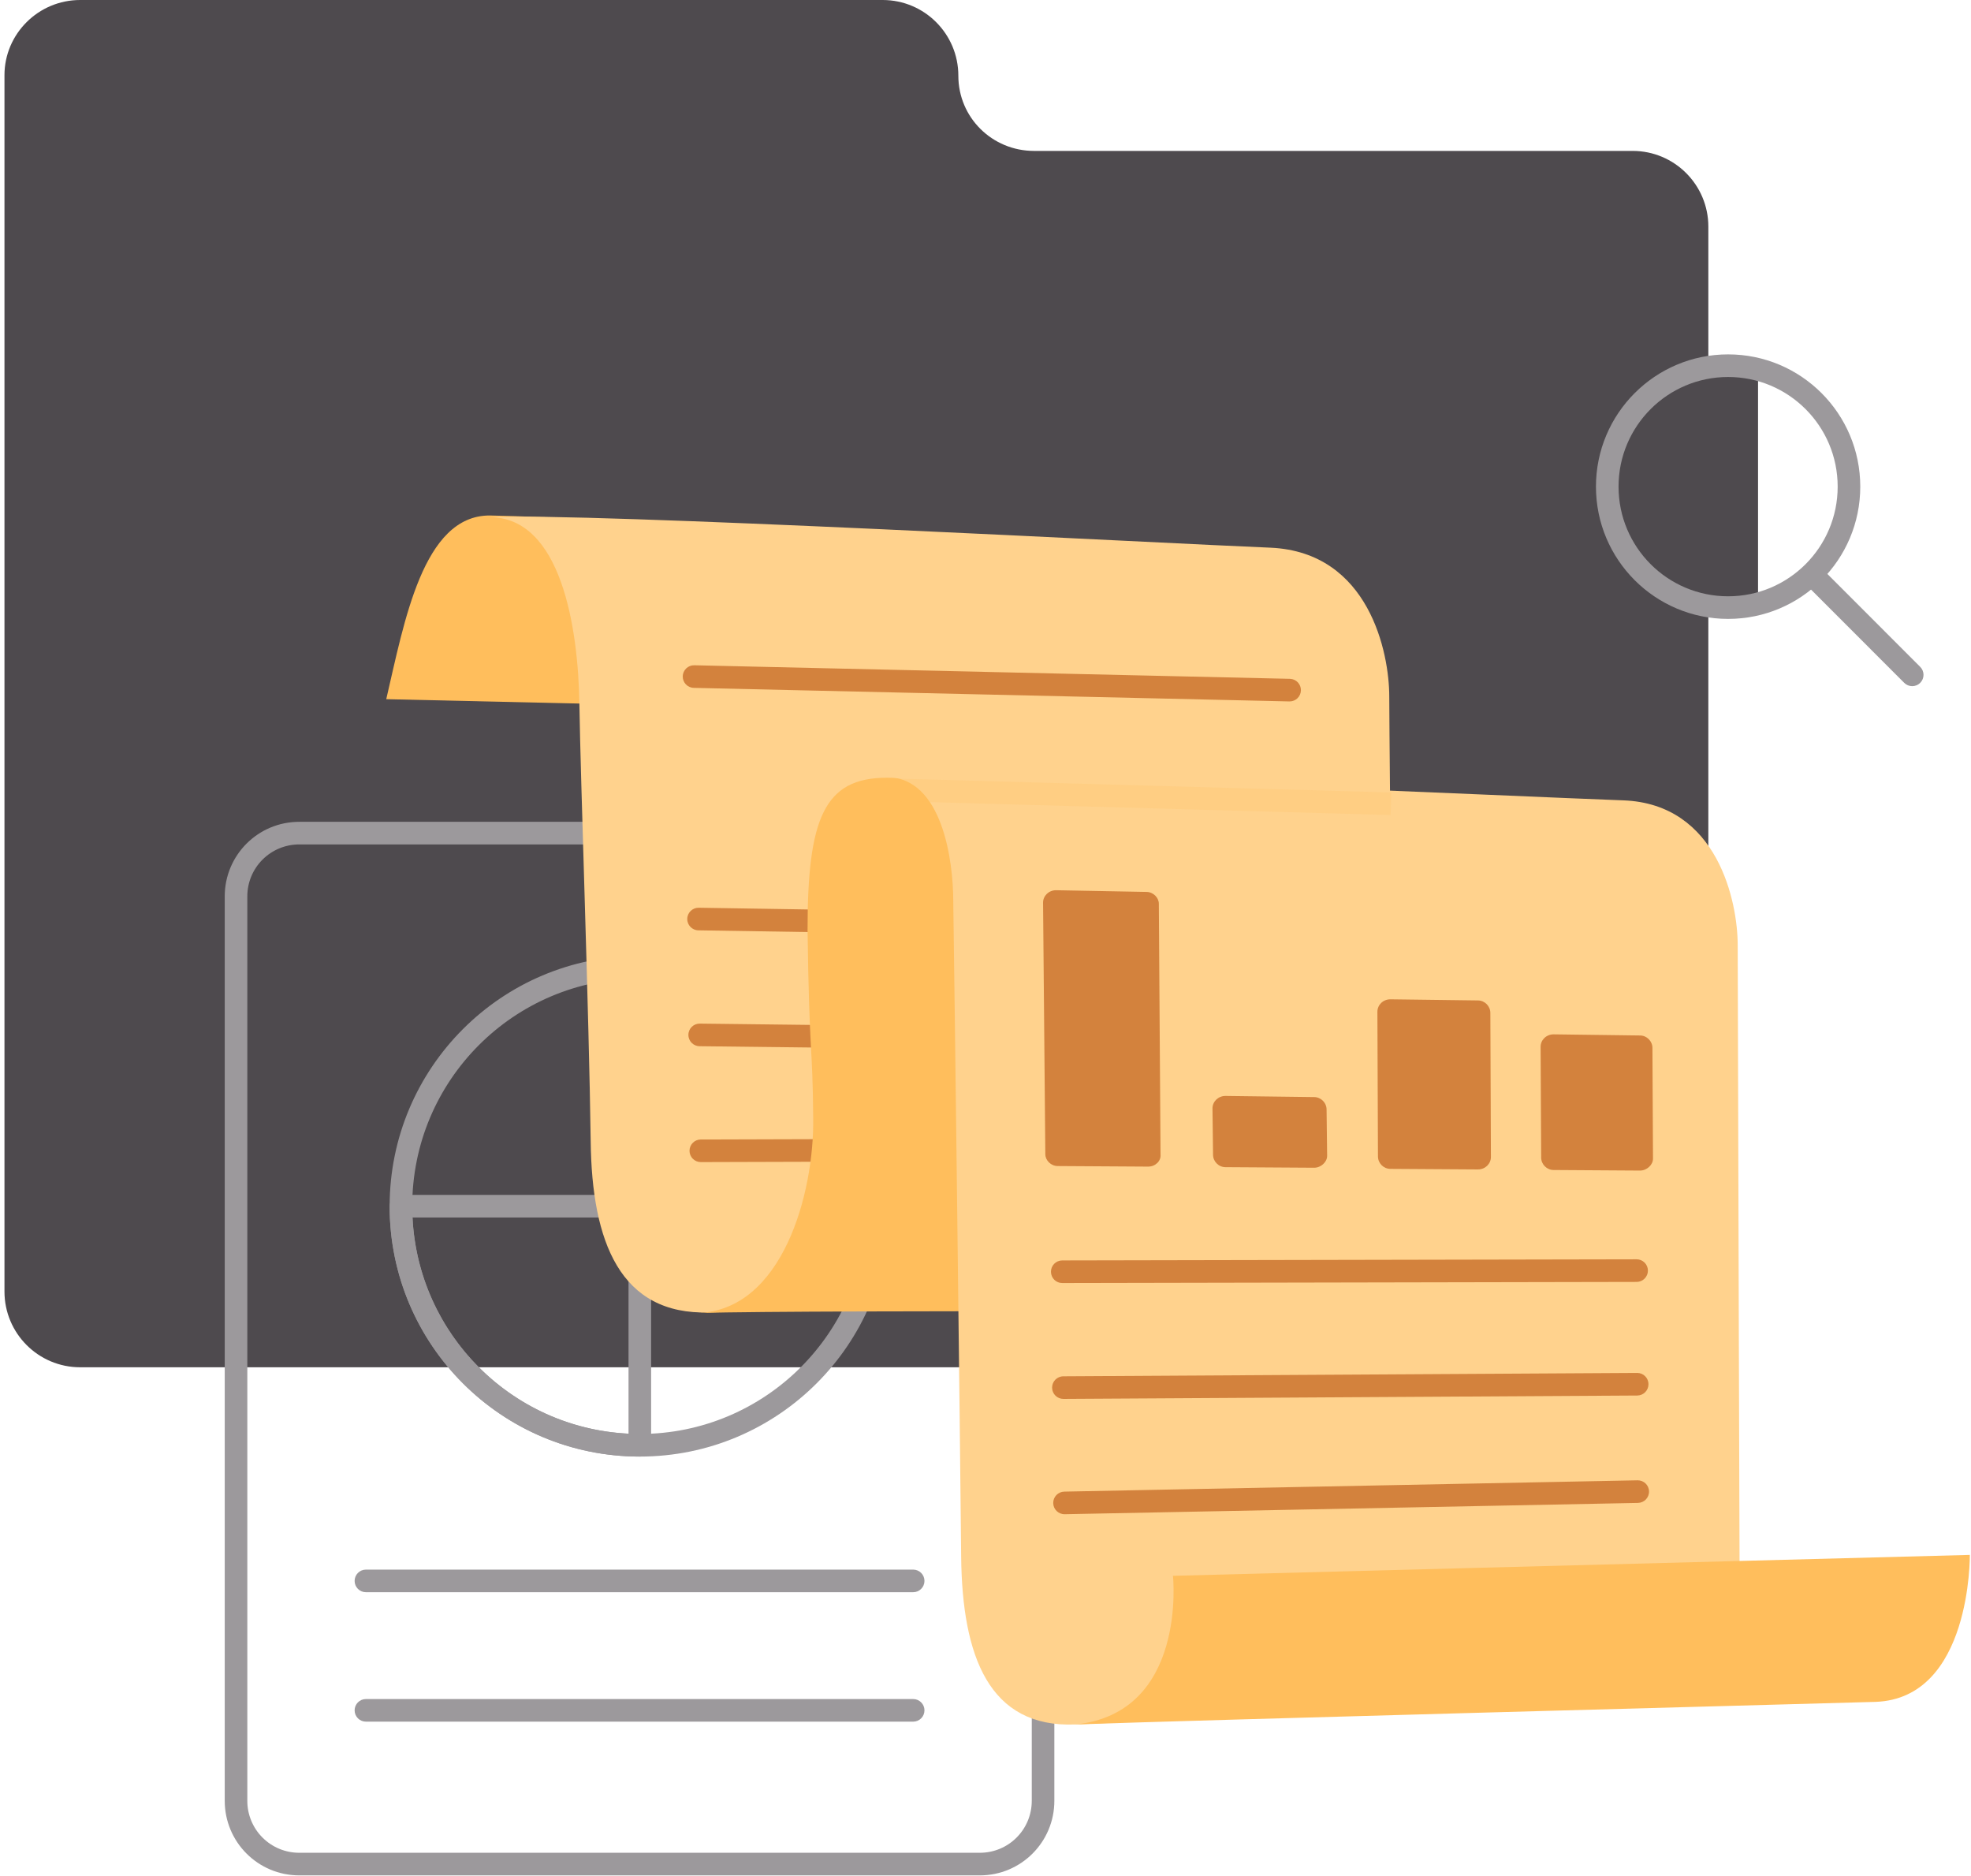
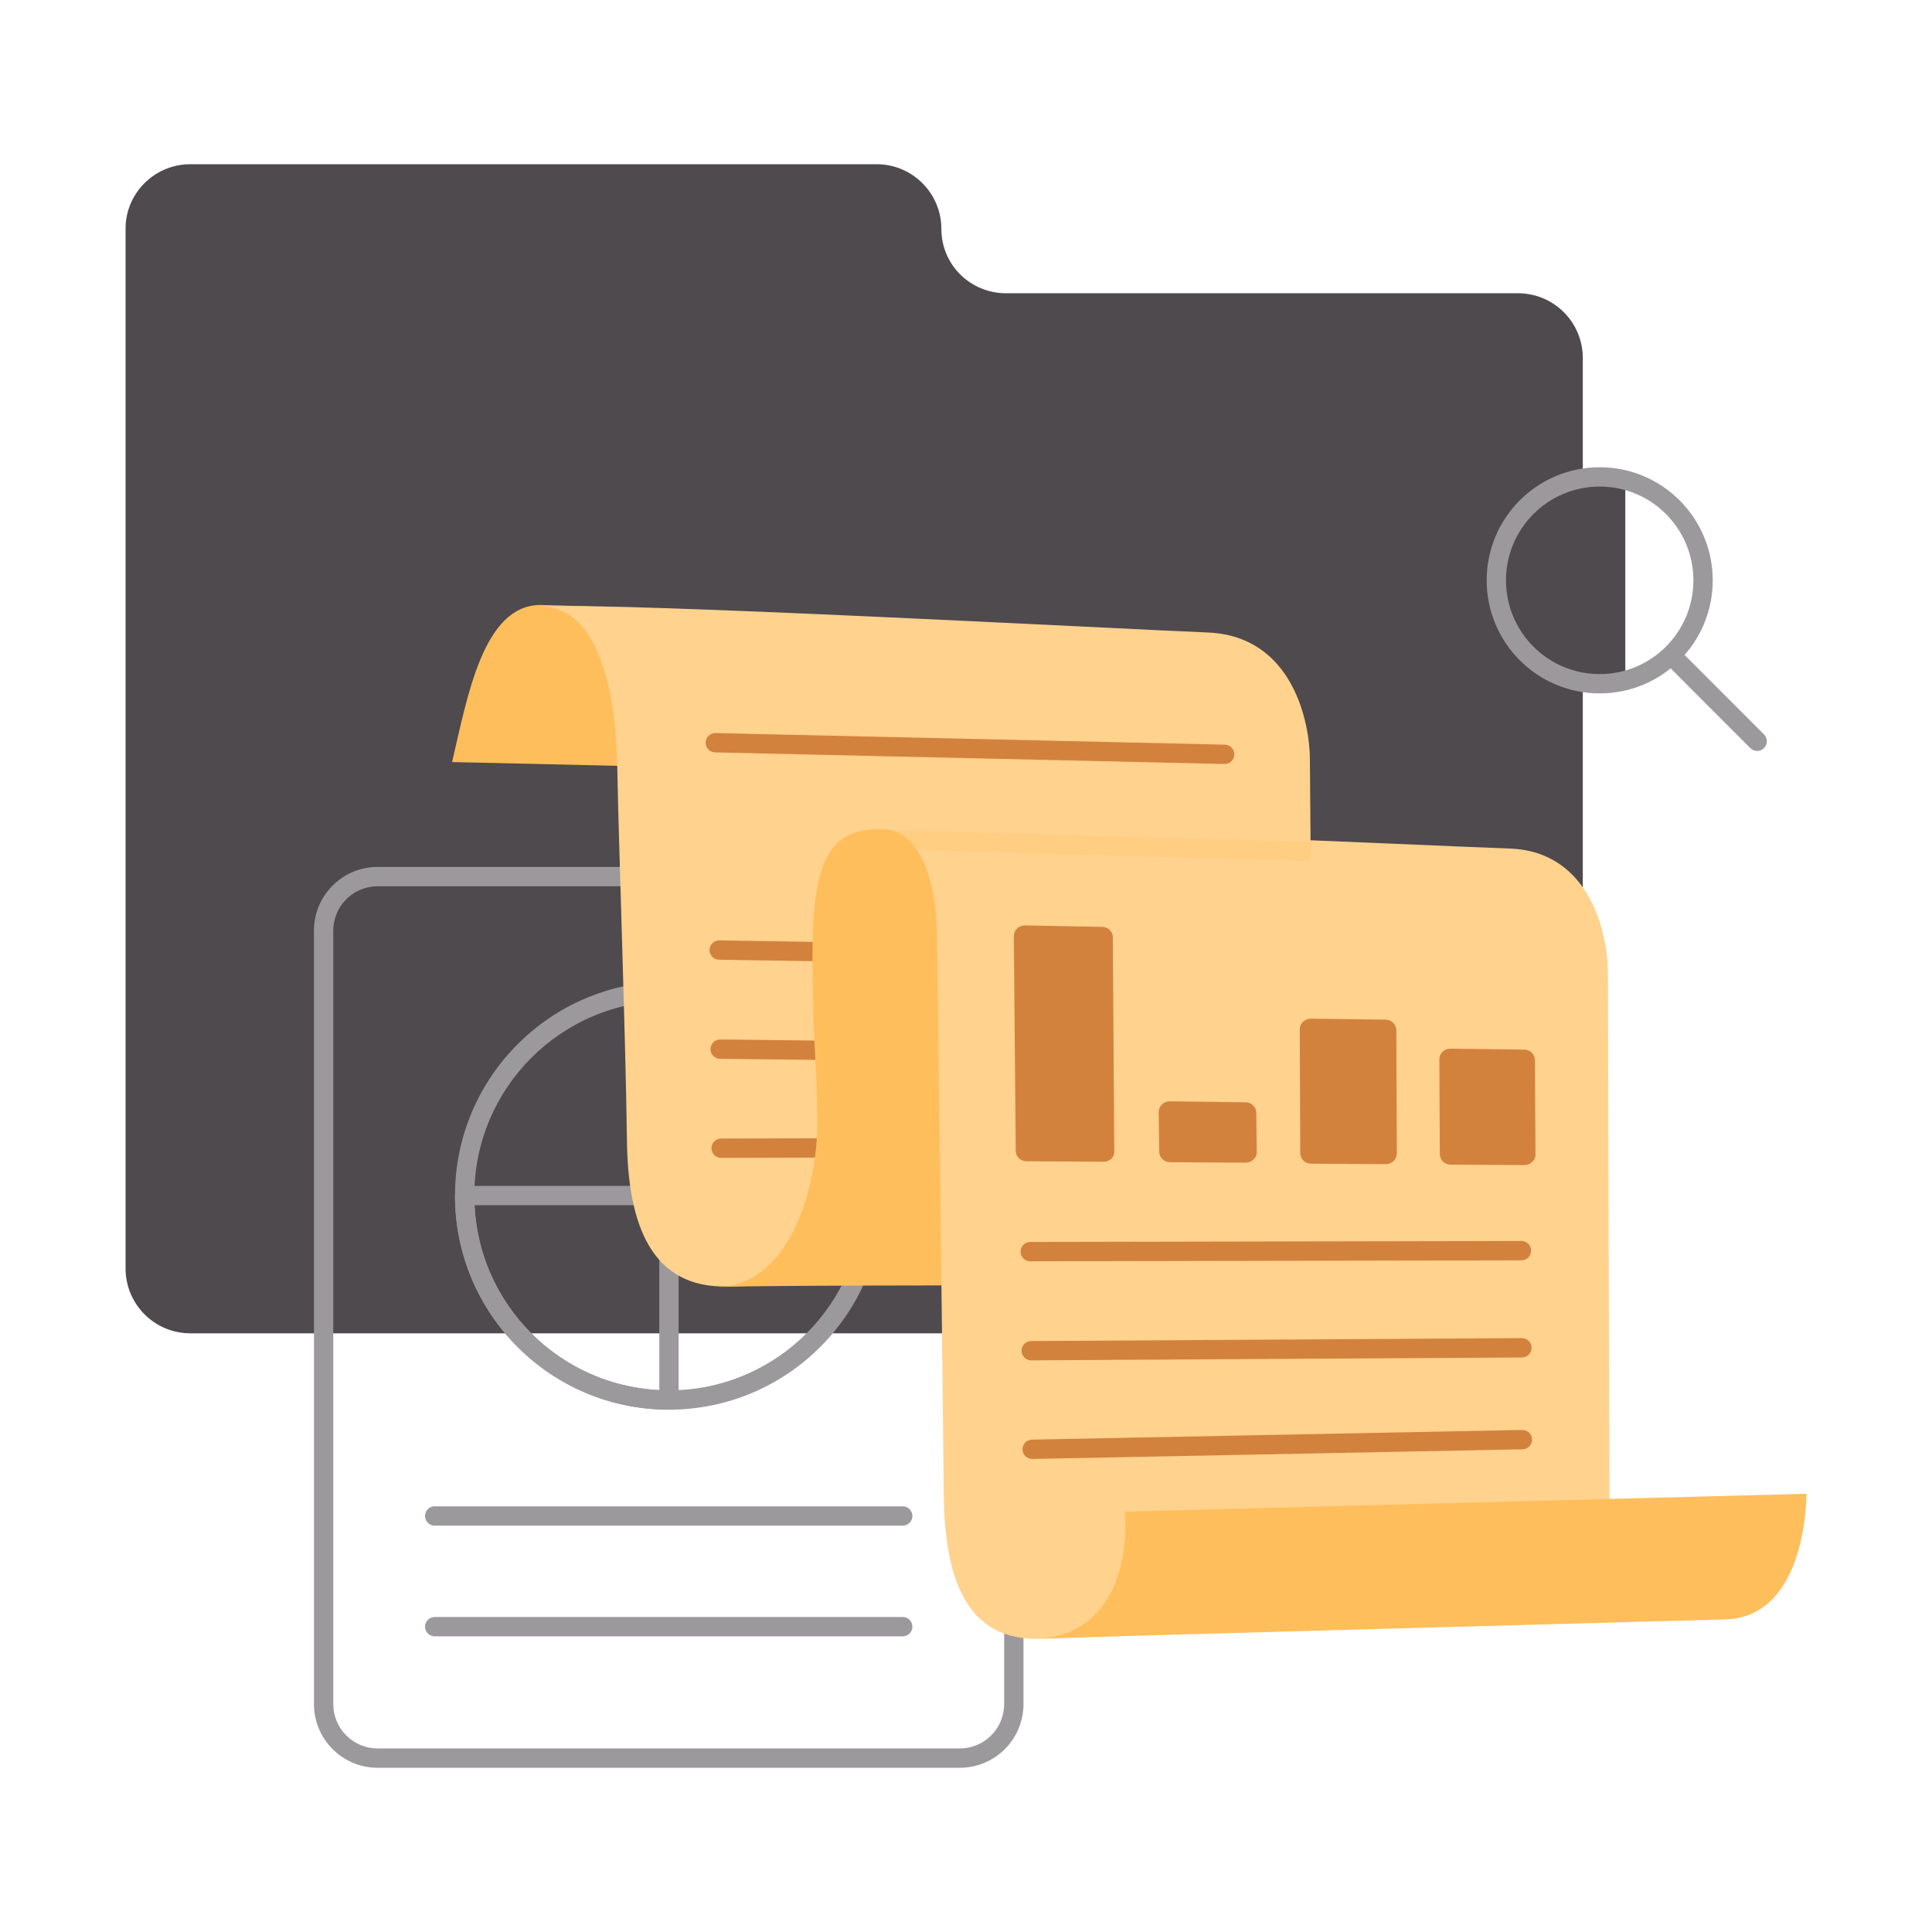
- <svg xmlns="http://www.w3.org/2000/svg" width="349" height="332" fill="none" viewBox="0 0 349 332">
-   <path fill="#4E4A4E" d="M169.692 13.408c0-7.404-6-13.408-13.4-13.408h-142.1c-7.4 0-13.4 6.004-13.4 13.308V228.64c0 7.404 6 13.408 13.4 13.408h274.9c7.4 0 13.4-6.004 13.4-13.408V40.124c0-7.404-6-13.408-13.4-13.408h-106c-7.4 0-13.4-5.903-13.4-13.308" />
-   <path fill="#9C999C" fill-rule="evenodd" d="M52.992 149.489a9.184 9.184 0 0 0-9.2 9.205v160.098a9.184 9.184 0 0 0 9.2 9.205h120.5c5.095 0 9.2-4.107 9.2-9.205V158.694a9.185 9.185 0 0 0-9.2-9.205zm-13.2 9.205c0-7.309 5.895-13.208 13.2-13.208h120.5c7.305 0 13.2 5.899 13.2 13.208v160.098c0 7.309-5.895 13.208-13.2 13.208h-120.5c-7.305 0-13.2-5.899-13.2-13.208z" clip-rule="evenodd" />
-   <path fill="#9C999C" fill-rule="evenodd" d="M68.992 213.531c0-24.481 19.834-44.327 44.3-44.327s44.3 19.846 44.3 44.327-19.834 44.327-44.3 44.327-44.3-19.846-44.3-44.327m44.3-40.324c-22.257 0-40.3 18.053-40.3 40.324s18.043 40.324 40.3 40.324 40.3-18.053 40.3-40.324-18.043-40.324-40.3-40.324" clip-rule="evenodd" />
-   <path fill="#9C999C" fill-rule="evenodd" d="M68.992 213.529a2 2 0 0 1 2-2.002h42.3a2 2 0 0 1 2 2.002v42.325a2 2 0 0 1-2 2.001c-24.505 0-44.3-19.807-44.3-44.326m4.048 2.001c1.007 20.712 17.552 37.268 38.252 38.275V215.53zm-10.248 64.339a2 2 0 0 1 2-2.001h96.9a2 2 0 0 1 0 4.002h-96.9a2 2 0 0 1-2-2.001m0 22.914a2 2 0 0 1 2-2.001h96.9a2 2 0 0 1 0 4.002h-96.9a2 2 0 0 1-2-2.001" clip-rule="evenodd" />
-   <path fill="#FFBE5C" d="m213.592 127.078-.2-29.818s-108.3-5.704-126.7-6.004c-11.8 0-15.1 18.811-18.3 32.52z" />
-   <path fill="#FFD28D" d="M125.592 232.341c-15.8.5-20.8-12.507-21-30.318-.3-22.614-1.8-63.839-2-77.347s-3.2-33.12-15.9-33.12c16.4-.9 120.7 4.703 138.3 5.403 17.5.8 21 18.711 21 26.316 0 7.505 1 105.664 1 105.664s-104 2.902-121.4 3.402" />
-   <path fill="#D3823D" fill-rule="evenodd" d="M121.692 162.666a2 2 0 0 1 2.031-1.969l101.7 1.601a2 2 0 0 1 1.968 2.032 2 2 0 0 1-2.031 1.969l-101.7-1.601a2 2 0 0 1-1.968-2.032m.2 20.52a2 2 0 0 1 2.023-1.977l101.6 1.201a2 2 0 1 1-.047 4.002l-101.6-1.201a2 2 0 0 1-1.976-2.025m105.7 20.232a2 2 0 0 1-1.995 2.007l-101.5.3a2 2 0 0 1-.011-4.002l101.5-.3a2 2 0 0 1 2.006 1.995" clip-rule="evenodd" />
-   <path fill="#FFBE5C" d="M156.992 137.683c-11.1 0-14 7.304-14 26.916.3 22.614.9 20.112 1 33.32.2 13.208-5.4 34.221-20.6 34.521 23.2-.6 122.9-.1 140.6-.5 17.6-.4 20.9-12.408 20.9-27.217s-.5-62.338-.5-62.338-109.6-4.602-127.4-4.702" />
-   <path fill="#FFD28D" d="M190.391 305.284c-15.3.601-20-12.107-20.2-29.618-.2-22.113-1.2-102.962-1.4-116.17 0-7.005-1.9-21.914-11.8-21.914 15.9-1.1 113.4 3.503 130.4 4.103 16.9.6 20.3 18.211 20.3 25.615 0 7.405.4 132.381.4 132.381s-100.9 4.903-117.7 5.603" />
-   <path fill="#FFBE5C" fill-rule="evenodd" d="m246.236 144.288-89.3-2.502.112-4.001 89.3 2.502z" clip-rule="evenodd" opacity=".2" />
-   <path fill="#D3823D" fill-rule="evenodd" d="m187.292 206.425 16 .1c1.3 0 2.3-1 2.2-2.101l-.3-44.427c0-1.101-1-2.101-2.2-2.101l-16-.3c-1.3 0-2.3 1-2.3 2.201l.4 44.527c0 1.101 1 2.101 2.2 2.101m29.7.199 15.7.1c1.2 0 2.3-1.001 2.3-2.101l-.1-8.205c0-1.201-1-2.202-2.2-2.202l-15.7-.2c-1.3 0-2.3 1.001-2.3 2.202l.1 8.205c0 1.2 1 2.201 2.2 2.201m44.7.402-15.5-.1a2.22 2.22 0 0 1-2.2-2.202l-.1-25.615c0-1.201 1-2.202 2.3-2.202l15.5.201c1.2 0 2.2 1 2.2 2.201l.1 25.515c0 1.201-1 2.202-2.3 2.202m13.4.1 15.3.1c1.2 0 2.3-1.001 2.3-2.101l-.1-19.612c0-1.201-1-2.202-2.2-2.202l-15.3-.2c-1.3 0-2.3 1.001-2.3 2.202l.1 19.611c0 1.201 1 2.202 2.2 2.202m-154.2-87.399a2 2 0 0 1 2.045-1.955l105.5 2.401a2.002 2.002 0 0 1-.091 4.002l-105.5-2.402a2 2 0 0 1-1.954-2.046m170.9 105.206a2 2 0 0 1-1.996 2.005l-101.7.2a2 2 0 0 1-.008-4.003l101.7-.2a2 2 0 0 1 2.004 1.998m.1 20.104a2 2 0 0 1-1.989 2.013l-101.6.6a2 2 0 0 1-2.011-1.989 2 2 0 0 1 1.988-2.013l101.6-.6a2 2 0 0 1 2.012 1.989m.099 18.984a2 2 0 0 1-1.96 2.04l-101.5 2.001a2 2 0 0 1-.079-4.001l101.5-2.002a2 2 0 0 1 2.039 1.962" clip-rule="evenodd" />
-   <path fill="#FFBE5C" d="M190.392 305.284c19.9-2.001 17.3-26.316 17.3-26.316l141.1-3.702s.3 25.416-16.7 26.016c-17.2.5-119.3 3.202-141.7 4.002" />
-   <path fill="#4E4A4E" d="M311.292 65.338c-11.5-2.902-23.2 4.002-26.1 15.51-2.9 11.506 4 23.213 15.5 26.115 3.6.901 7.3.901 10.6 0z" />
-   <path fill="#9C999C" fill-rule="evenodd" d="M282.592 86.15c0-12.93 10.476-23.414 23.4-23.414s23.4 10.483 23.4 23.414-10.477 23.415-23.4 23.415c-12.924 0-23.4-10.483-23.4-23.415m23.4-19.411c-10.715 0-19.4 8.69-19.4 19.411s8.685 19.412 19.4 19.412 19.4-8.69 19.4-19.412c0-10.72-8.686-19.411-19.4-19.411" clip-rule="evenodd" />
-   <path fill="#9C999C" fill-rule="evenodd" d="M319.878 100.745a2 2 0 0 1 2.828 0l17.3 17.311a2 2 0 1 1-2.828 2.83l-17.3-17.311a2 2 0 0 1 0-2.83" clip-rule="evenodd" />
+ <svg xmlns="http://www.w3.org/2000/svg" width="400" height="400" fill="none" viewBox="0 0 400 400">
+   <path fill="#4E4A4E" d="M194.9 47.408c0-7.404-6-13.408-13.4-13.408H39.4C32 34 26 40.004 26 47.308V262.64c0 7.404 6 13.408 13.4 13.408h274.9c7.4 0 13.4-6.004 13.4-13.408V74.124c0-7.404-6-13.408-13.4-13.408h-106c-7.4 0-13.4-5.903-13.4-13.308" />
+   <path fill="#9C999C" fill-rule="evenodd" d="M78.2 183.489a9.184 9.184 0 0 0-9.2 9.205v160.098a9.184 9.184 0 0 0 9.2 9.205h120.5c5.095 0 9.2-4.107 9.2-9.205V192.694a9.185 9.185 0 0 0-9.2-9.205zM65 192.694c0-7.309 5.895-13.208 13.2-13.208h120.5c7.305 0 13.2 5.899 13.2 13.208v160.098c0 7.309-5.895 13.208-13.2 13.208H78.2c-7.305 0-13.2-5.899-13.2-13.208z" clip-rule="evenodd" />
+   <path fill="#9C999C" fill-rule="evenodd" d="M94.2 247.531c0-24.481 19.834-44.327 44.3-44.327s44.3 19.846 44.3 44.327-19.834 44.327-44.3 44.327-44.3-19.846-44.3-44.327m44.3-40.324c-22.257 0-40.3 18.053-40.3 40.324s18.043 40.324 40.3 40.324 40.3-18.053 40.3-40.324-18.043-40.324-40.3-40.324" clip-rule="evenodd" />
+   <path fill="#9C999C" fill-rule="evenodd" d="M94.2 247.529a2 2 0 0 1 2-2.002h42.3a2 2 0 0 1 2 2.002v42.325a2 2 0 0 1-2 2.001c-24.505 0-44.3-19.807-44.3-44.326m4.049 2.001c1.006 20.712 17.551 37.268 38.251 38.275V249.53zM88 313.869a2 2 0 0 1 2-2.001h96.9a2 2 0 0 1 0 4.002H90a2 2 0 0 1-2-2.001m0 22.914a2 2 0 0 1 2-2.001h96.9a2 2 0 0 1 0 4.002H90a2 2 0 0 1-2-2.001" clip-rule="evenodd" />
+   <path fill="#FFBE5C" d="m238.8 161.078-.2-29.818s-108.3-5.704-126.7-6.004c-11.8 0-15.1 18.811-18.3 32.52z" />
+   <path fill="#FFD28D" d="M150.8 266.341c-15.8.5-20.8-12.507-21-30.318-.3-22.614-1.8-63.839-2-77.347s-3.2-33.12-15.9-33.12c16.4-.901 120.7 4.703 138.3 5.403 17.5.8 21 18.711 21 26.316 0 7.505 1 105.664 1 105.664s-104 2.902-121.4 3.402" />
+   <path fill="#D3823D" fill-rule="evenodd" d="M146.9 196.666a2 2 0 0 1 2.031-1.969l101.7 1.601a2 2 0 0 1 1.968 2.032 2 2 0 0 1-2.031 1.969l-101.7-1.601a2 2 0 0 1-1.968-2.032m.2 20.52a2 2 0 0 1 2.023-1.977l101.6 1.201a2 2 0 1 1-.047 4.002l-101.6-1.201a2 2 0 0 1-1.976-2.025m105.7 20.232a2 2 0 0 1-1.995 2.007l-101.5.3a2 2 0 0 1-.011-4.002l101.5-.3a2 2 0 0 1 2.006 1.995" clip-rule="evenodd" />
+   <path fill="#FFBE5C" d="M182.2 171.683c-11.1 0-14 7.304-14 26.916.3 22.614.9 20.112 1 33.32.2 13.208-5.4 34.221-20.6 34.521 23.2-.6 122.9-.1 140.6-.5 17.6-.4 20.9-12.408 20.9-27.217s-.5-62.338-.5-62.338-109.6-4.602-127.4-4.702" />
+   <path fill="#FFD28D" d="M215.599 339.284c-15.3.601-20-12.107-20.2-29.618-.2-22.113-1.2-102.962-1.4-116.17 0-7.005-1.9-21.914-11.8-21.914 15.9-1.1 113.4 3.503 130.4 4.103 16.9.6 20.3 18.211 20.3 25.615 0 7.405.4 132.381.4 132.381s-100.9 4.903-117.7 5.603" />
+   <path fill="#FFBE5C" fill-rule="evenodd" d="m271.444 178.288-89.3-2.502.112-4.001 89.3 2.502z" clip-rule="evenodd" opacity=".2" />
+   <path fill="#D3823D" fill-rule="evenodd" d="m212.5 240.425 16 .1c1.3 0 2.3-1 2.2-2.101l-.3-44.427c0-1.101-1-2.101-2.2-2.101l-16-.3c-1.3 0-2.3 1-2.3 2.201l.4 44.527c0 1.101 1 2.101 2.2 2.101m29.7.199 15.7.1c1.2 0 2.3-1.001 2.3-2.101l-.1-8.205c0-1.201-1-2.202-2.2-2.202l-15.7-.2c-1.3 0-2.3 1.001-2.3 2.202l.1 8.205c0 1.2 1 2.201 2.2 2.201m44.7.402-15.5-.1a2.22 2.22 0 0 1-2.2-2.202l-.1-25.615c0-1.201 1-2.202 2.3-2.202l15.5.201c1.2 0 2.2 1 2.2 2.201l.1 25.515c0 1.201-1 2.202-2.3 2.202m13.4.1 15.3.1c1.2 0 2.3-1.001 2.3-2.101l-.1-19.612c0-1.201-1-2.202-2.2-2.202l-15.3-.2c-1.3 0-2.3 1.001-2.3 2.202l.1 19.611c0 1.201 1 2.202 2.2 2.202m-154.2-87.399a2 2 0 0 1 2.045-1.955l105.5 2.401a2.002 2.002 0 0 1-.091 4.002l-105.5-2.402a2 2 0 0 1-1.954-2.046M317 258.933a2 2 0 0 1-1.996 2.005l-101.7.2a2 2 0 0 1-.008-4.003l101.7-.2a2 2 0 0 1 2.004 1.998m.1 20.104a2 2 0 0 1-1.989 2.013l-101.6.6a2 2 0 0 1-2.011-1.989 2 2 0 0 1 1.988-2.013l101.6-.6a2 2 0 0 1 2.012 1.989m.099 18.984a2 2 0 0 1-1.96 2.04l-101.5 2.001a2 2 0 0 1-.079-4.001l101.5-2.002a2 2 0 0 1 2.039 1.962" clip-rule="evenodd" />
+   <path fill="#FFBE5C" d="M215.6 339.284c19.9-2.001 17.3-26.316 17.3-26.316l141.1-3.702s.3 25.416-16.7 26.016c-17.2.5-119.3 3.202-141.7 4.002" />
+   <path fill="#4E4A4E" d="M336.5 99.338c-11.5-2.902-23.2 4.002-26.1 15.509s4 23.214 15.5 26.116c3.6.901 7.3.901 10.6 0z" />
+   <path fill="#9C999C" fill-rule="evenodd" d="M307.8 120.151c0-12.932 10.476-23.415 23.4-23.415s23.4 10.483 23.4 23.415-10.477 23.414-23.4 23.414c-12.924 0-23.4-10.483-23.4-23.414m23.4-19.412c-10.715 0-19.4 8.691-19.4 19.412s8.685 19.411 19.4 19.411 19.4-8.691 19.4-19.411-8.686-19.412-19.4-19.412" clip-rule="evenodd" />
+   <path fill="#9C999C" fill-rule="evenodd" d="M345.086 134.745a2 2 0 0 1 2.828 0l17.3 17.311a2 2 0 1 1-2.828 2.83l-17.3-17.311a2 2 0 0 1 0-2.83" clip-rule="evenodd" />
</svg>
